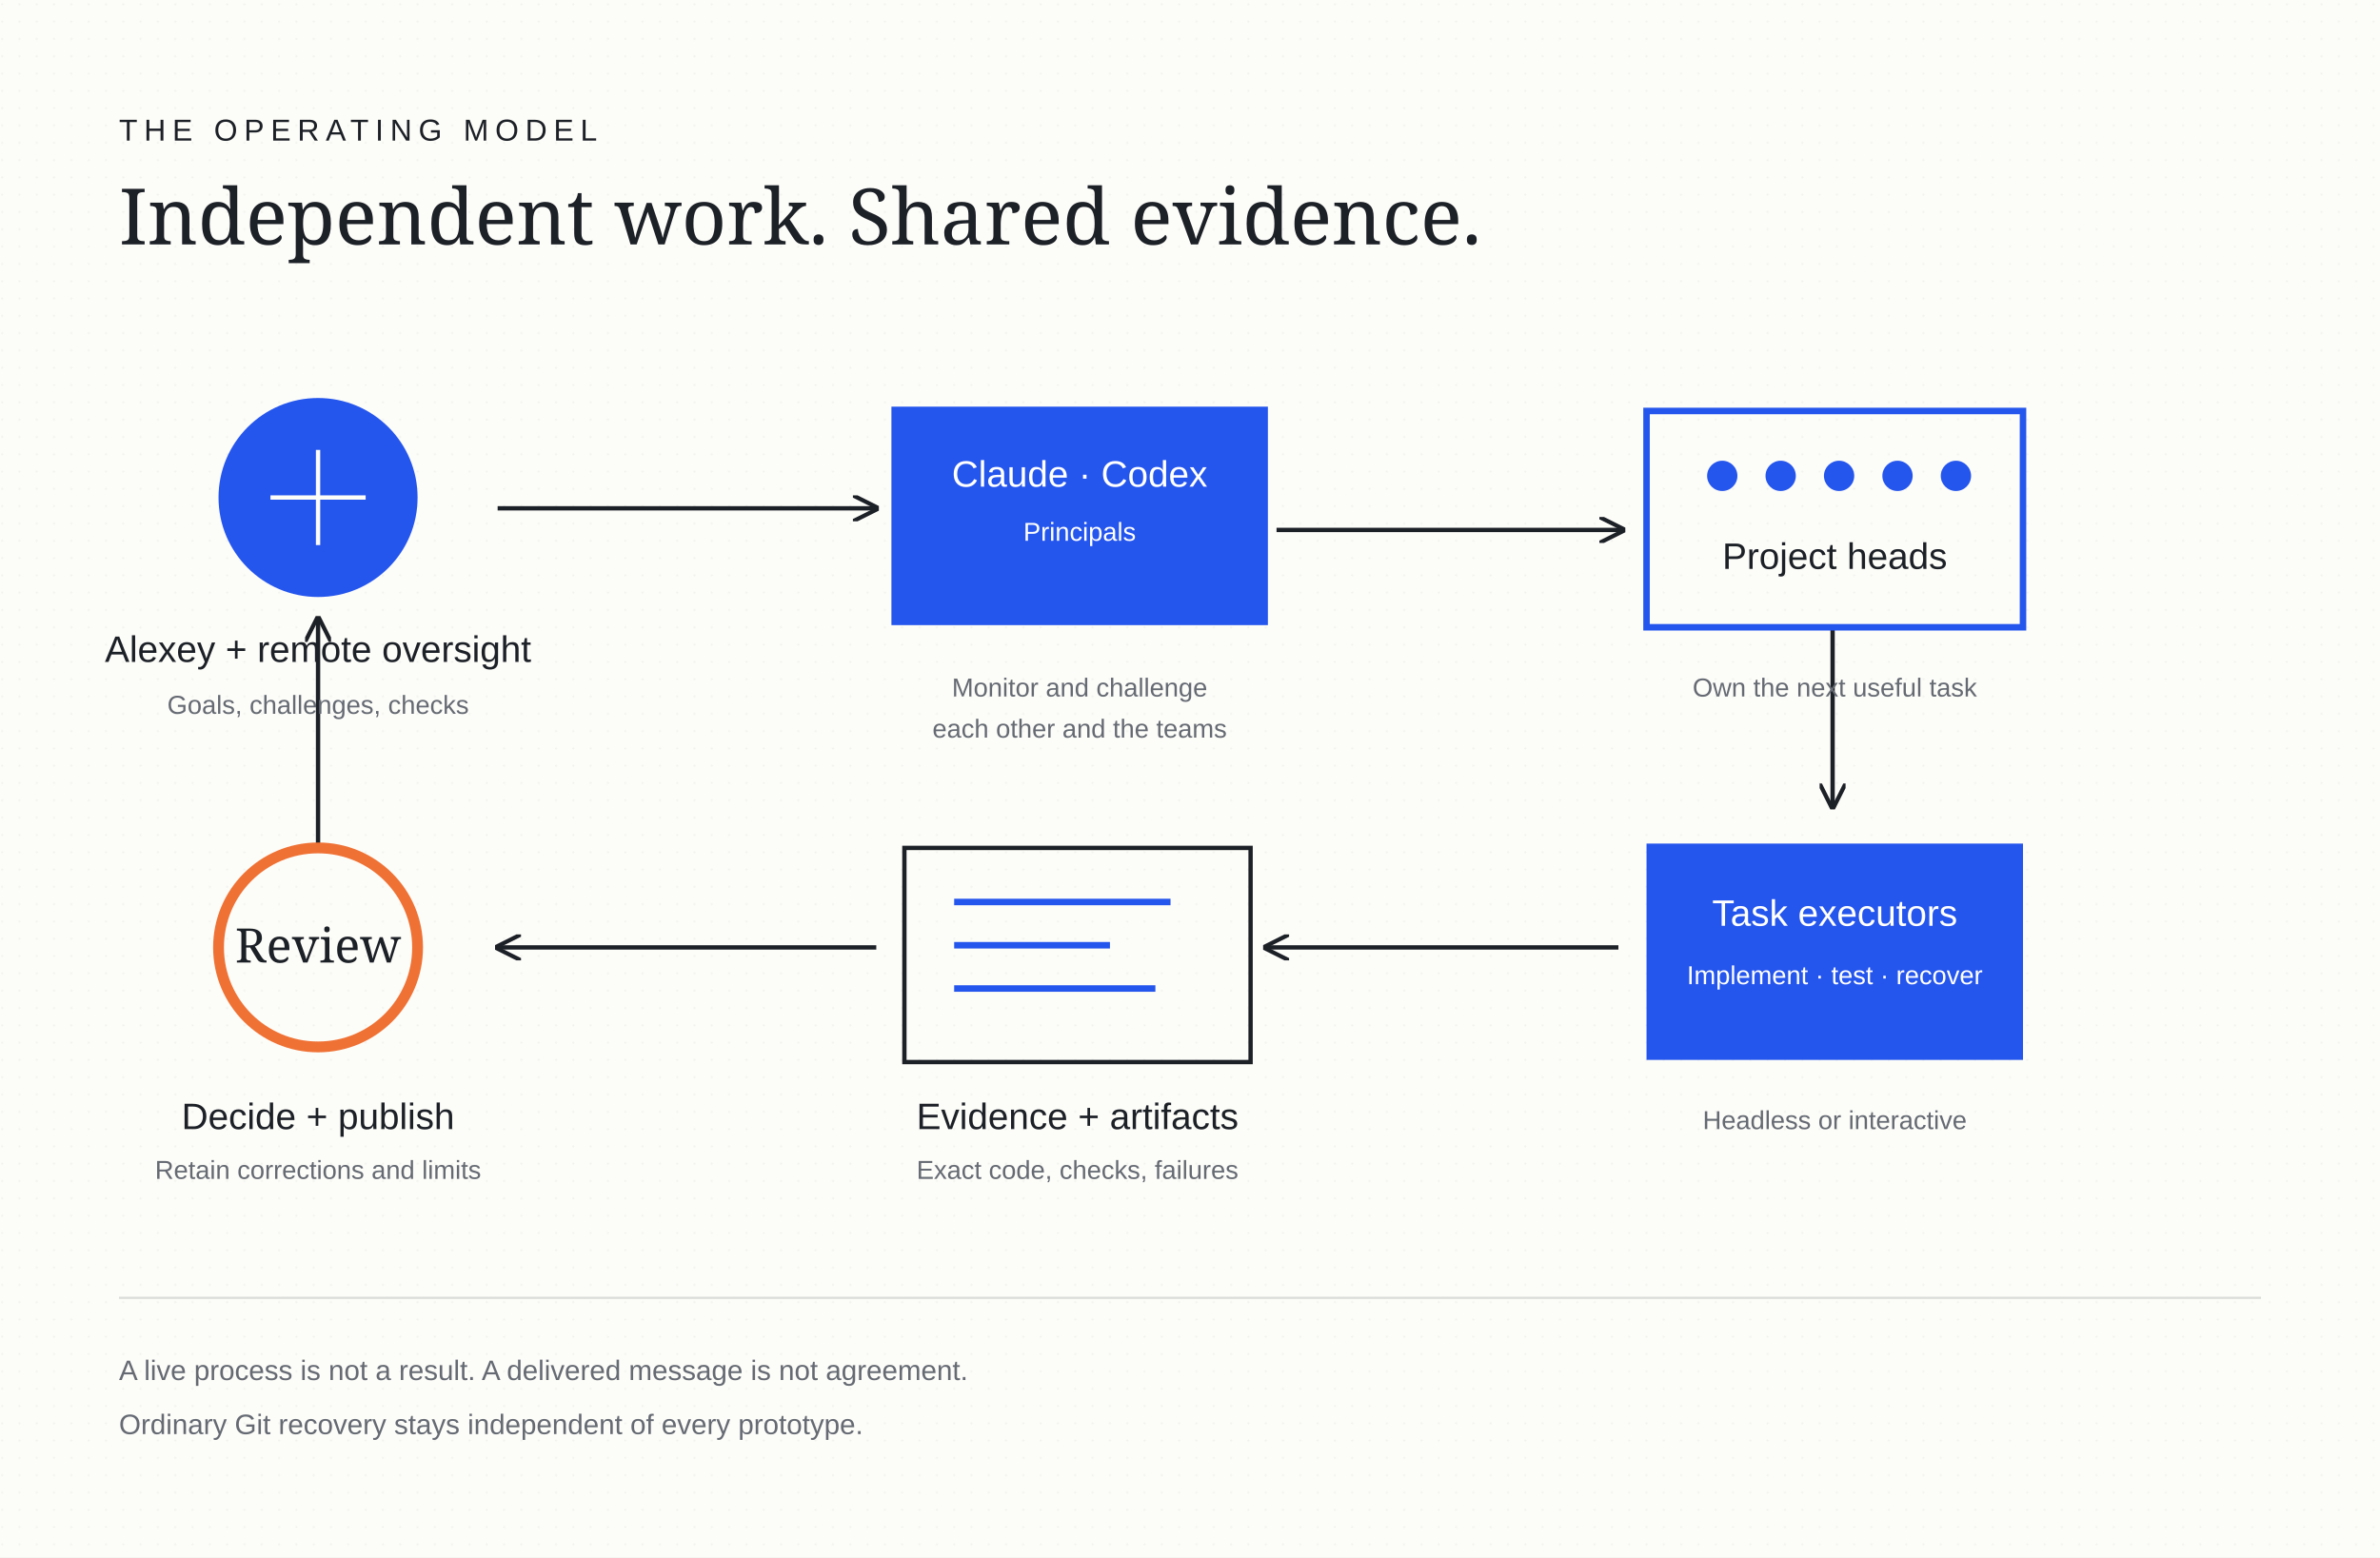
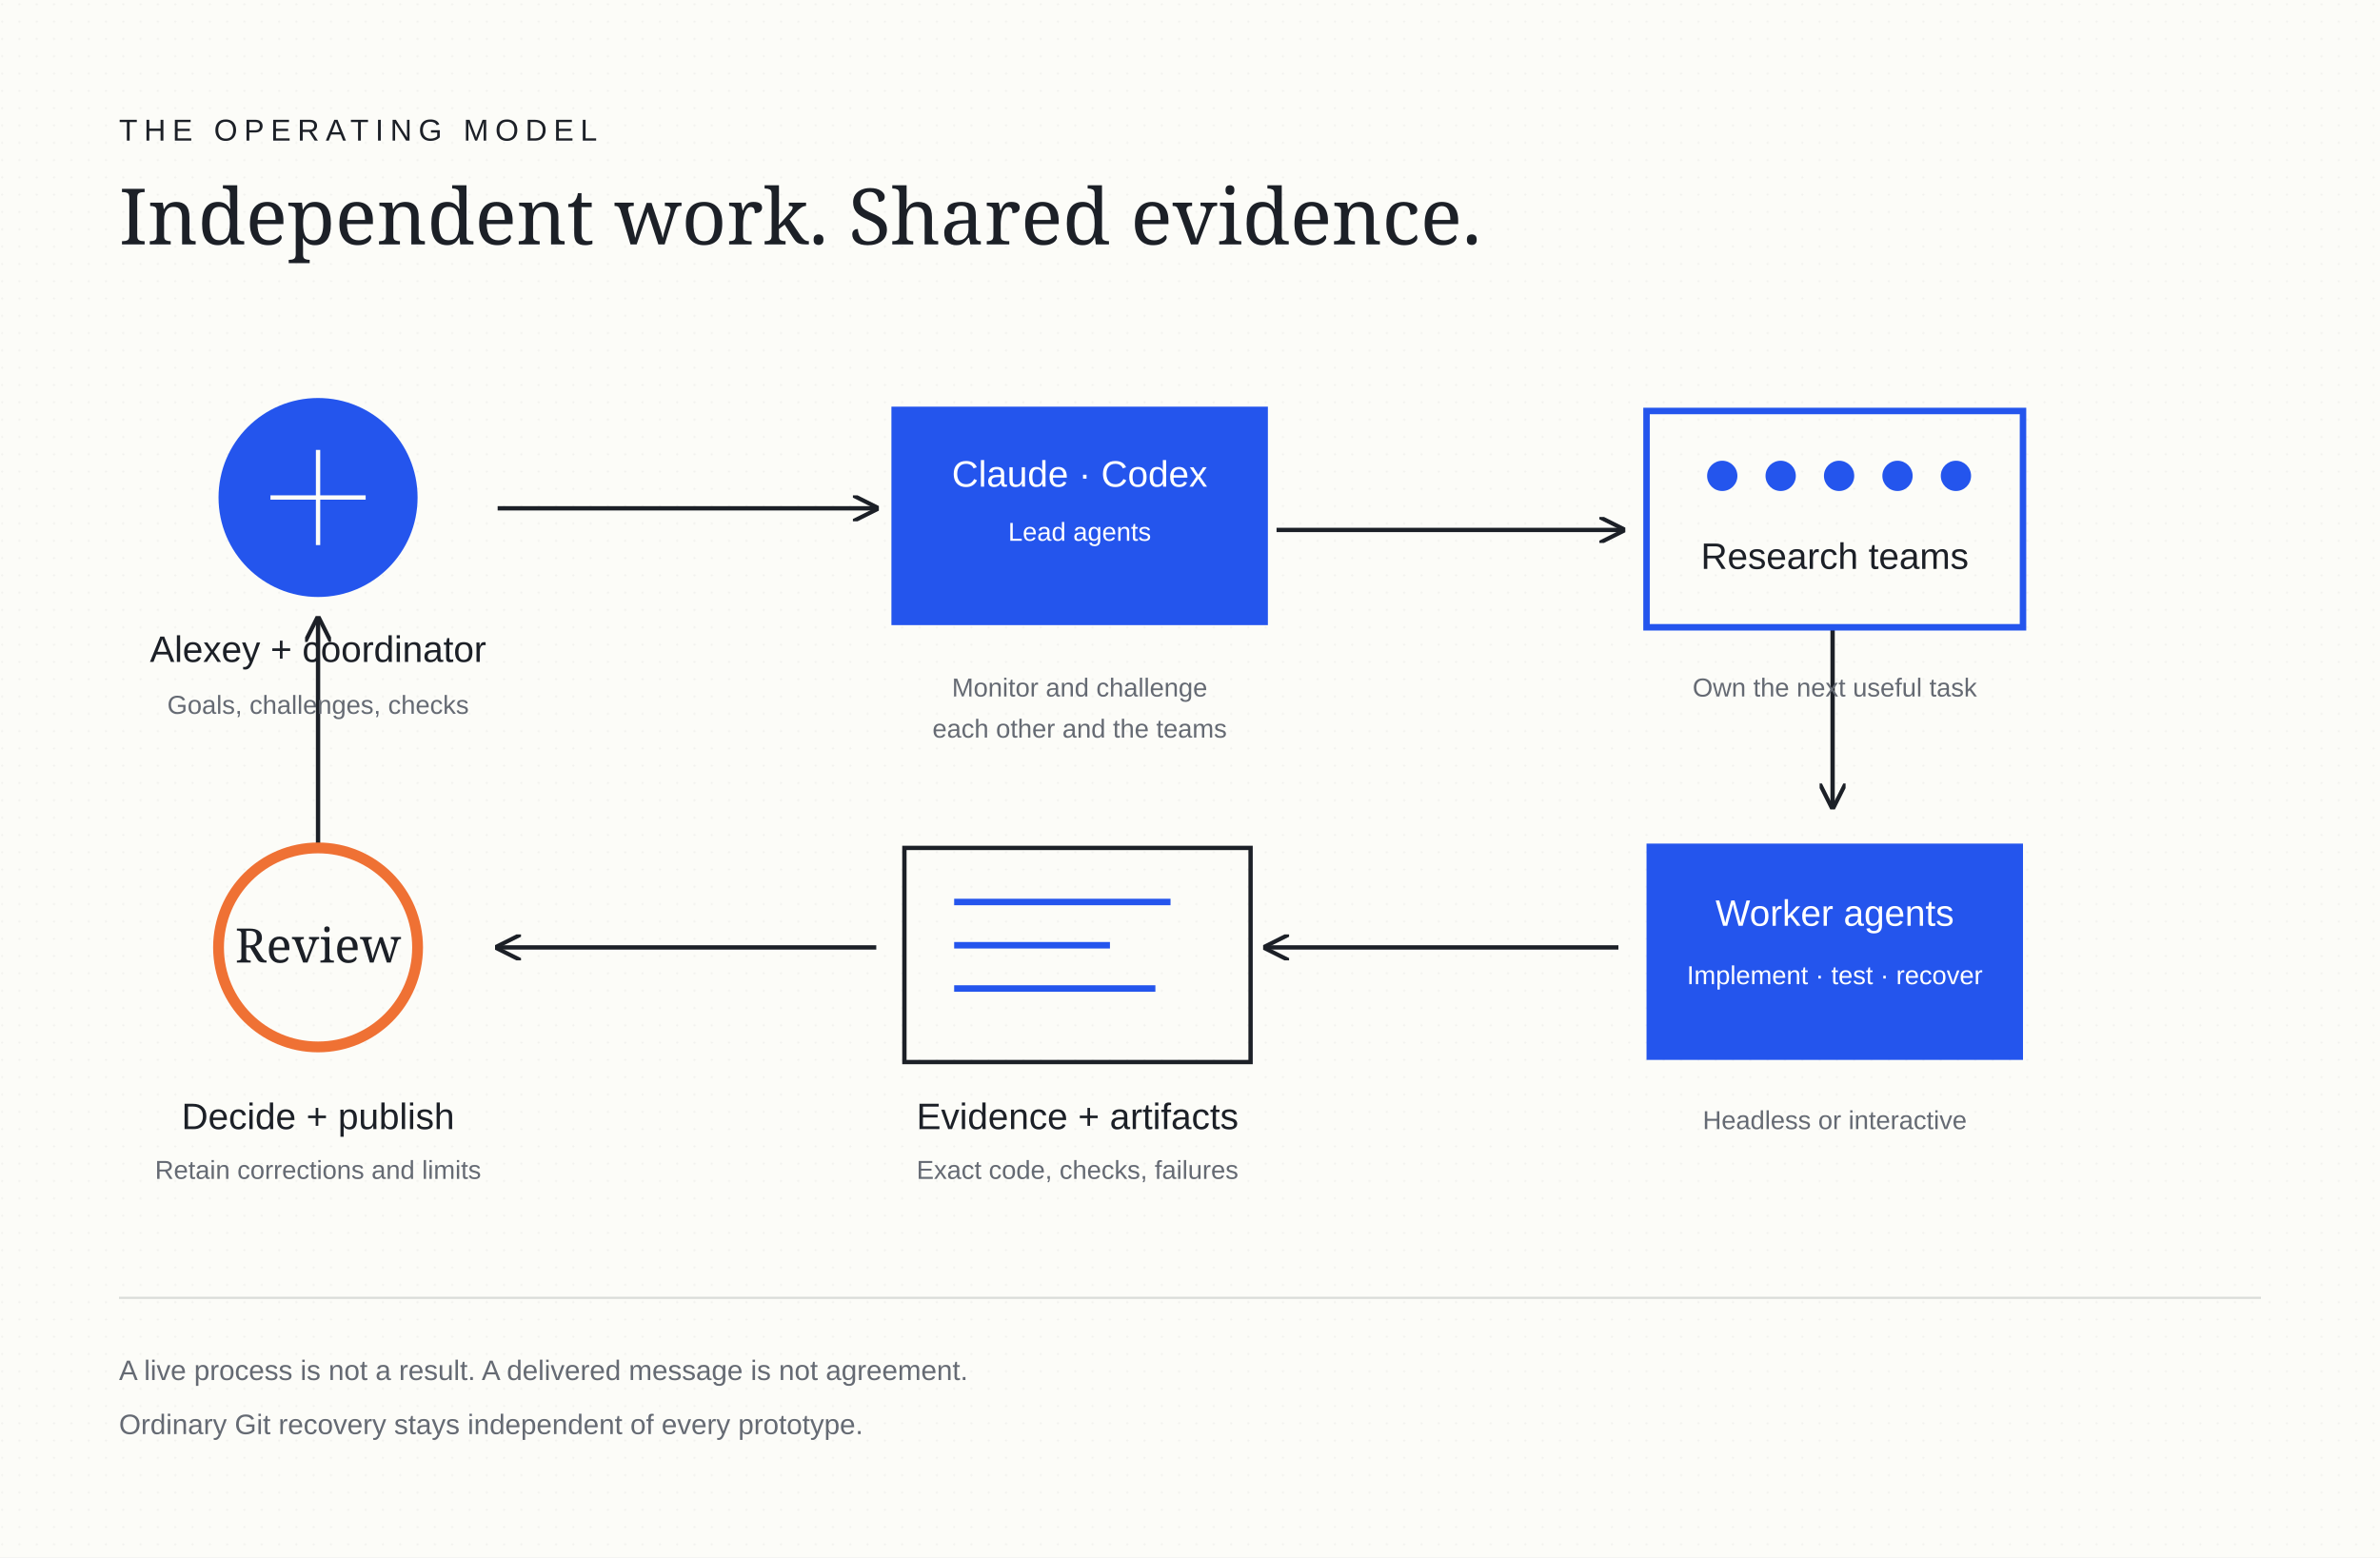
<svg xmlns="http://www.w3.org/2000/svg" width="1100" height="720" viewBox="0 0 1100 720" role="img" aria-labelledby="title desc">
  <defs>
    <pattern id="grain" width="8" height="8" patternUnits="userSpaceOnUse">
      <circle cx="1" cy="2" r=".5" fill="#1c2027" opacity=".045" />
    </pattern>
    <marker id="arrow" viewBox="0 0 10 10" refX="9" refY="5" markerWidth="6" markerHeight="6" orient="auto-start-reverse">
      <path d="M0 0 10 5 0 10" fill="none" stroke="#1c2027" stroke-width="1.6" />
    </marker>
  </defs>
  <rect width="1100" height="720" fill="#fcfcf8" />
  <rect width="1100" height="720" fill="url(#grain)" />
  <g font-family="Arial, sans-serif" fill="#1c2027">
    <text x="55" y="65" font-size="14" letter-spacing="3">THE OPERATING MODEL</text>
    <text x="55" y="113" font-family="Georgia, serif" font-size="36">Independent work. Shared evidence.</text>
    <g fill="none" stroke="#1c2027" stroke-width="2" marker-end="url(#arrow)">
      <path d="M230 235H405" />
      <path d="M590 245H750" />
      <path d="M847 290V373" />
      <path d="M748 438H585" />
      <path d="M405 438H230" />
      <path d="M147 390V286" />
    </g>
    <g>
      <circle cx="147" cy="230" r="46" fill="#2455ed" />
      <path d="M125 230h44m-22-22v44" stroke="#fcfcf8" stroke-width="2" />
-       <text x="147" y="306" text-anchor="middle" font-size="17">Alexey + remote oversight</text>
+       <text x="147" y="306" text-anchor="middle" font-size="17">Alexey + coordinator</text>
      <text x="147" y="330" text-anchor="middle" fill="#656a73" font-size="12">Goals, challenges, checks</text>
    </g>
    <g>
      <rect x="412" y="188" width="174" height="101" fill="#2455ed" />
      <text x="499" y="225" text-anchor="middle" fill="white" font-size="17">Claude · Codex</text>
-       <text x="499" y="250" text-anchor="middle" fill="white" font-size="12">Principals</text>
+       <text x="499" y="250" text-anchor="middle" fill="white" font-size="12">Lead agents</text>
      <text x="499" y="322" text-anchor="middle" fill="#656a73" font-size="12">Monitor and challenge</text>
      <text x="499" y="341" text-anchor="middle" fill="#656a73" font-size="12">each other and the teams</text>
    </g>
    <g>
      <path d="M761 190h174v100H761Z" fill="none" stroke="#2455ed" stroke-width="3" />
      <circle cx="796" cy="220" r="7" fill="#2455ed" />
      <circle cx="823" cy="220" r="7" fill="#2455ed" />
      <circle cx="850" cy="220" r="7" fill="#2455ed" />
      <circle cx="877" cy="220" r="7" fill="#2455ed" />
      <circle cx="904" cy="220" r="7" fill="#2455ed" />
-       <text x="848" y="263" text-anchor="middle" font-size="17">Project heads</text>
+       <text x="848" y="263" text-anchor="middle" font-size="17">Research teams</text>
      <text x="848" y="322" text-anchor="middle" fill="#656a73" font-size="12">Own the next useful task</text>
    </g>
    <g>
      <path d="M761 390h174v100H761Z" fill="#2455ed" />
-       <text x="848" y="428" text-anchor="middle" fill="white" font-size="17">Task executors</text>
+       <text x="848" y="428" text-anchor="middle" fill="white" font-size="17">Worker agents</text>
      <text x="848" y="455" text-anchor="middle" fill="white" font-size="12">Implement · test · recover</text>
      <text x="848" y="522" text-anchor="middle" fill="#656a73" font-size="12">Headless or interactive</text>
    </g>
    <g>
      <path d="M418 392h160v99H418Z" fill="none" stroke="#1c2027" stroke-width="2" />
      <path d="M441 417h100m-100 20h72m-72 20h93" stroke="#2455ed" stroke-width="3" />
      <text x="498" y="522" text-anchor="middle" font-size="17">Evidence + artifacts</text>
      <text x="498" y="545" text-anchor="middle" fill="#656a73" font-size="12">Exact code, checks, failures</text>
    </g>
    <g>
      <circle cx="147" cy="438" r="46" fill="none" stroke="#ef7134" stroke-width="5" />
      <text x="147" y="445" text-anchor="middle" font-family="Georgia, serif" font-size="22">Review</text>
      <text x="147" y="522" text-anchor="middle" font-size="17">Decide + publish</text>
      <text x="147" y="545" text-anchor="middle" fill="#656a73" font-size="12">Retain corrections and limits</text>
    </g>
    <path d="M55 600H1045" stroke="#dadcd9" />
    <text x="55" y="638" font-size="13" fill="#656a73">A live process is not a result. A delivered message is not agreement.</text>
    <text x="55" y="663" font-size="13" fill="#656a73">Ordinary Git recovery stays independent of every prototype.</text>
  </g>
</svg>
